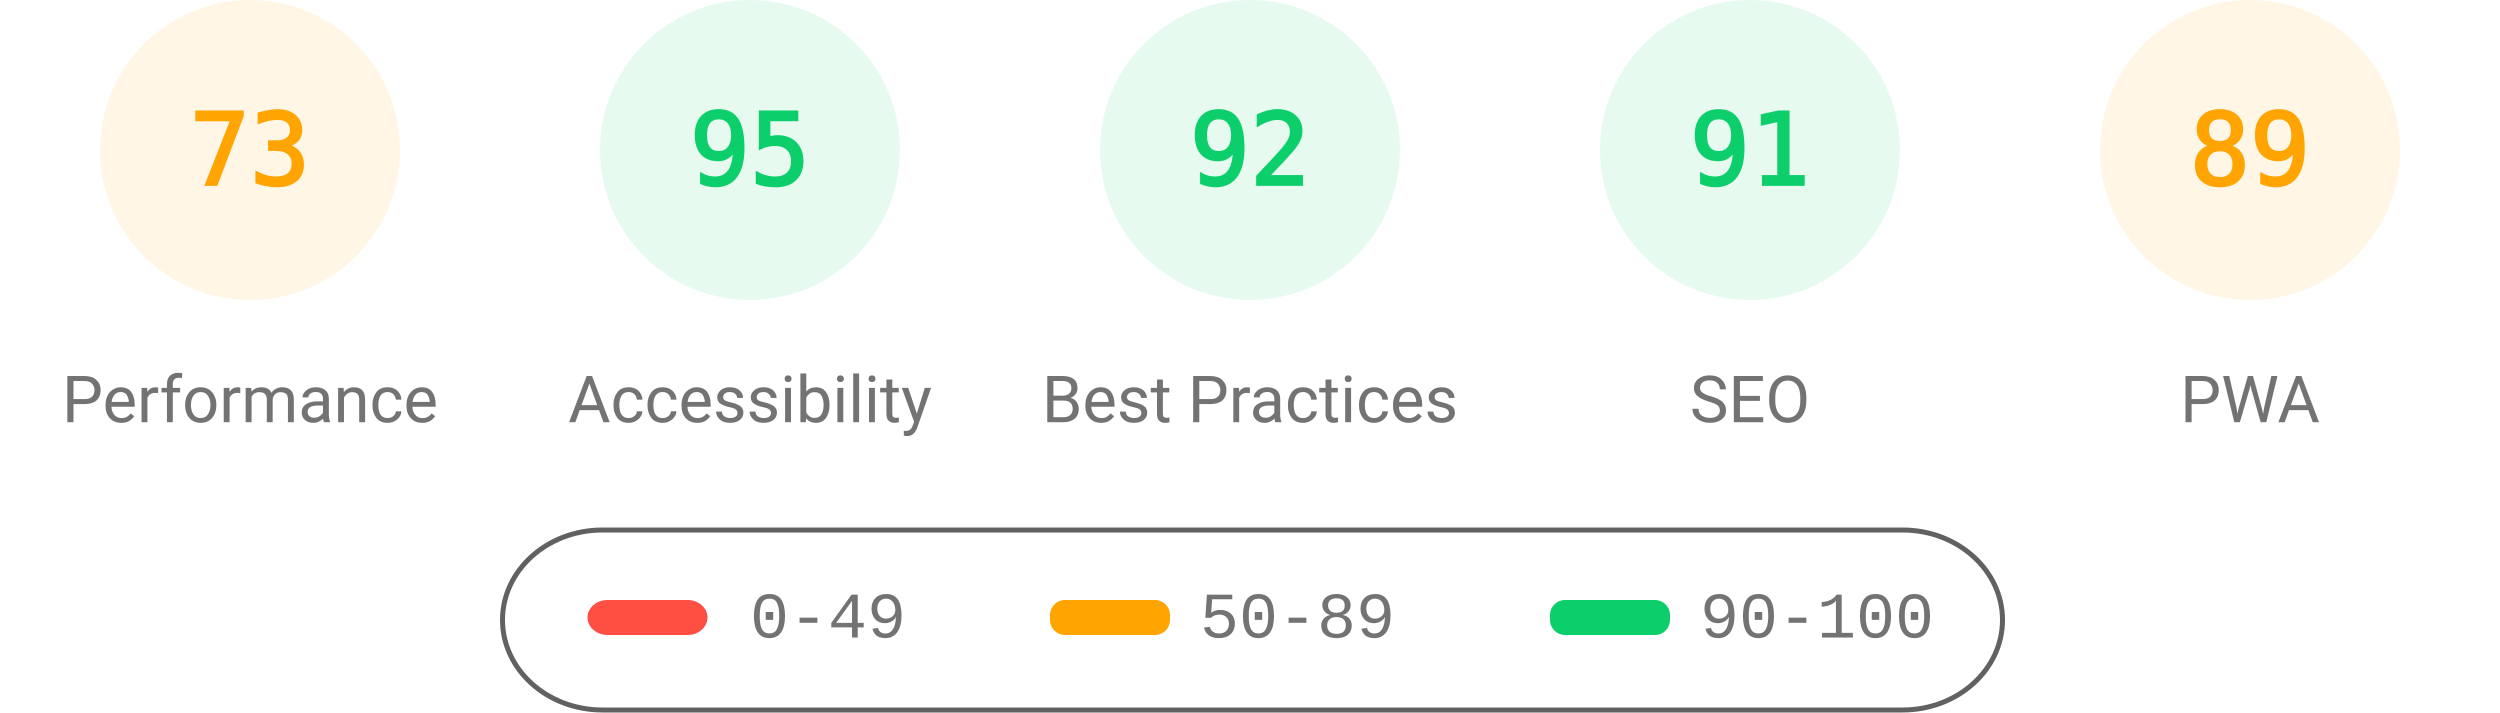
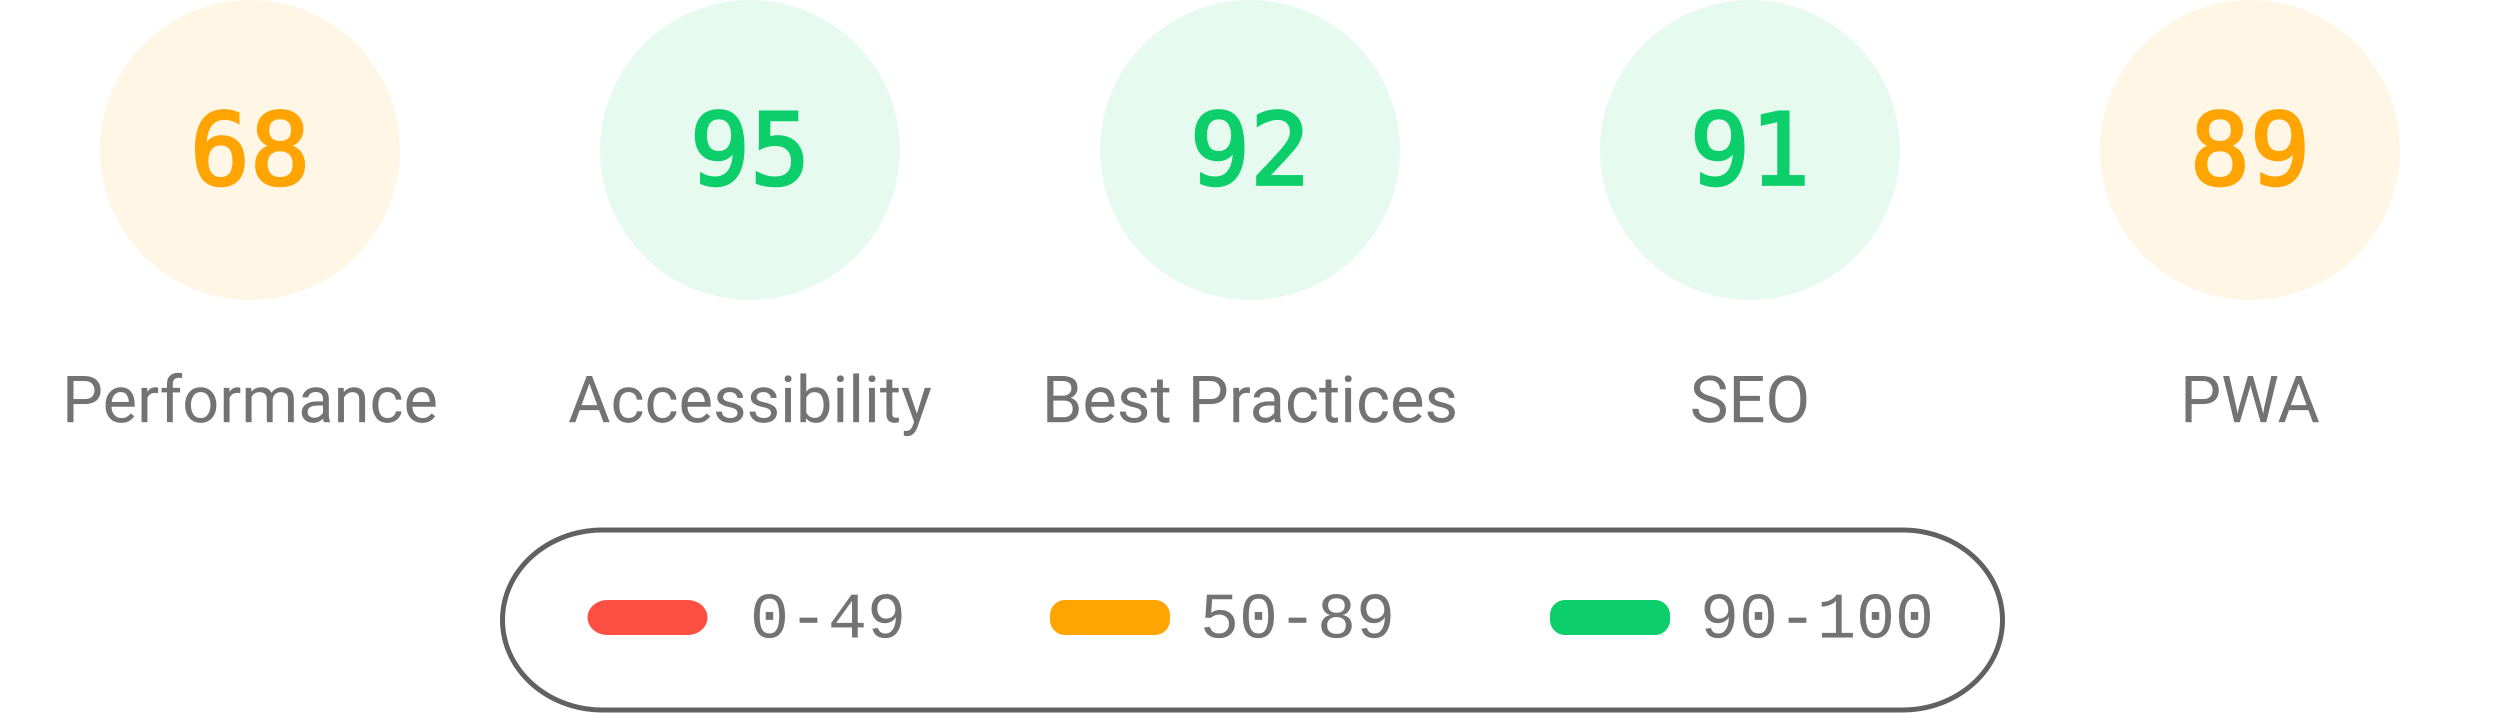
<svg xmlns="http://www.w3.org/2000/svg" fill="none" width="1000" height="285">
  <style>.gauge-base{opacity:.1}.gauge-arc{fill:none;animation-delay:250ms;stroke-linecap:round;transform:rotate(-90deg);transform-origin:100px 60px;animation:load-gauge 1s ease forwards}.guage-text{font-size:40px;font-family:monospace;text-align:center}.guage-red{color:#ff4e42;fill:#ff4e42;stroke:#ff4e42}.guage-orange{color:#ffa400;fill:#ffa400;stroke:#ffa400}.guage-green{color:#0cce6b;fill:#0cce6b;stroke:#0cce6b}.guage-undefined{color:#5c5c5c;fill:#5c5c5c;stroke:#5c5c5c}.guage-title{color:#737373;fill:#737373;stroke:none;font-size:26px;line-height:26px;font-family:Roboto,Halvetica,Arial,sans-serif}@keyframes load-gauge{from{stroke-dasharray:0 352.858}}</style>
  <svg class="guage-div guage-perf guage-orange" viewBox="0 0 200 200" width="200" height="200">
    <circle class="gauge-base" r="56" cx="100" cy="60" stroke-width="8" />
-     <circle class="gauge-arc guage-arc-1" r="56" cx="100" cy="60" stroke-width="8" style="stroke-dasharray:256.856,351.858" />
-     <text class="guage-text" x="100" y="60" alignment-baseline="central" dominant-baseline="central" text-anchor="middle">73</text>
+     <circle class="gauge-arc guage-arc-1" r="56" cx="100" cy="60" stroke-width="8" style="stroke-dasharray:239.263,351.858" />
+     <text class="guage-text" x="100" y="60" alignment-baseline="central" dominant-baseline="central" text-anchor="middle">68</text>
    <text class="guage-title" x="100" y="160" alignment-baseline="central" dominant-baseline="central" text-anchor="middle">Performance</text>
  </svg>
  <svg class="guage-div guage-acc guage-green" viewBox="0 0 200 200" width="200" height="200" x="200">
    <circle class="gauge-base" r="56" cx="100" cy="60" stroke-width="8" />
    <circle class="gauge-arc guage-arc-2" r="56" cx="100" cy="60" stroke-width="8" style="stroke-dasharray:334.265,351.858" />
    <text class="guage-text" x="100" y="60" alignment-baseline="central" dominant-baseline="central" text-anchor="middle">95</text>
    <text class="guage-title" x="100" y="160" alignment-baseline="central" dominant-baseline="central" text-anchor="middle">Accessibility</text>
  </svg>
  <svg class="guage-div guage-best guage-green" viewBox="0 0 200 200" width="200" height="200" x="400">
    <circle class="gauge-base" r="56" cx="100" cy="60" stroke-width="8" />
    <circle class="gauge-arc guage-arc-3" r="56" cx="100" cy="60" stroke-width="8" style="stroke-dasharray:323.709,351.858" />
    <text class="guage-text" x="100" y="60" alignment-baseline="central" dominant-baseline="central" text-anchor="middle">92</text>
    <text class="guage-title" x="100" y="160" alignment-baseline="central" dominant-baseline="central" text-anchor="middle">Best Practices</text>
  </svg>
  <svg class="guage-div guage-seo guage-green" viewBox="0 0 200 200" width="200" height="200" x="600">
    <circle class="gauge-base" r="56" cx="100" cy="60" stroke-width="8" />
    <circle class="gauge-arc guage-arc-4" r="56" cx="100" cy="60" stroke-width="8" style="stroke-dasharray:320.191,351.858" />
    <text class="guage-text" x="100" y="60" alignment-baseline="central" dominant-baseline="central" text-anchor="middle">91</text>
    <text class="guage-title" x="100" y="160" alignment-baseline="central" dominant-baseline="central" text-anchor="middle">SEO</text>
  </svg>
  <svg class="guage-div guage-pwa guage-orange" viewBox="0 0 200 200" width="200" height="200" x="800">
    <circle class="gauge-base" r="56" cx="100" cy="60" stroke-width="8" />
    <circle class="gauge-arc guage-arc-4" r="56" cx="100" cy="60" stroke-width="8" style="stroke-dasharray:313.154,351.858" />
    <text class="guage-text" x="100" y="60" alignment-baseline="central" dominant-baseline="central" text-anchor="middle">89</text>
    <text class="guage-title" x="100" y="160" alignment-baseline="central" dominant-baseline="central" text-anchor="middle">PWA</text>
  </svg>
  <svg width="604" height="76" x="200" y="210">
    <path fill="none" id="canvas_background" d="M-1-1h604v80H-1z" />
    <rect fill-opacity="0" stroke="#616161" stroke-width="2" rx="40" id="svg_2" height="72" width="600" y="2" x="1" fill="#000" />
    <rect stroke="#000" rx="8" id="svg_3" height="14" width="48" y="30" x="35" stroke-opacity="null" stroke-width="0" fill="#ff4e42" />
    <rect stroke="#000" rx="6" id="svg_4" height="14" width="48" y="30" x="220" stroke-opacity="null" stroke-width="0" fill="#ffa400" />
    <rect stroke="#000" rx="6" id="svg_5" height="14" width="48" y="30" x="420" stroke-opacity="null" stroke-width="0" fill="#0cce6b" />
    <text xml:space="preserve" text-anchor="start" font-family="'Courier New', Courier, monospace" font-size="26" id="svg_6" y="45" x="100" stroke-opacity="null" stroke-width="0" stroke="#000" fill="#737373">0-49</text>
    <text xml:space="preserve" text-anchor="start" font-family="'Courier New', Courier, monospace" font-size="26" id="svg_7" y="45" x="280" stroke-opacity="null" stroke-width="0" stroke="#000" fill="#737373">50-89</text>
    <text xml:space="preserve" text-anchor="start" font-family="'Courier New', Courier, monospace" font-size="26" id="svg_8" y="45" x="480" stroke-opacity="null" stroke-width="0" stroke="#000" fill="#737373">90-100</text>
  </svg>
</svg>
